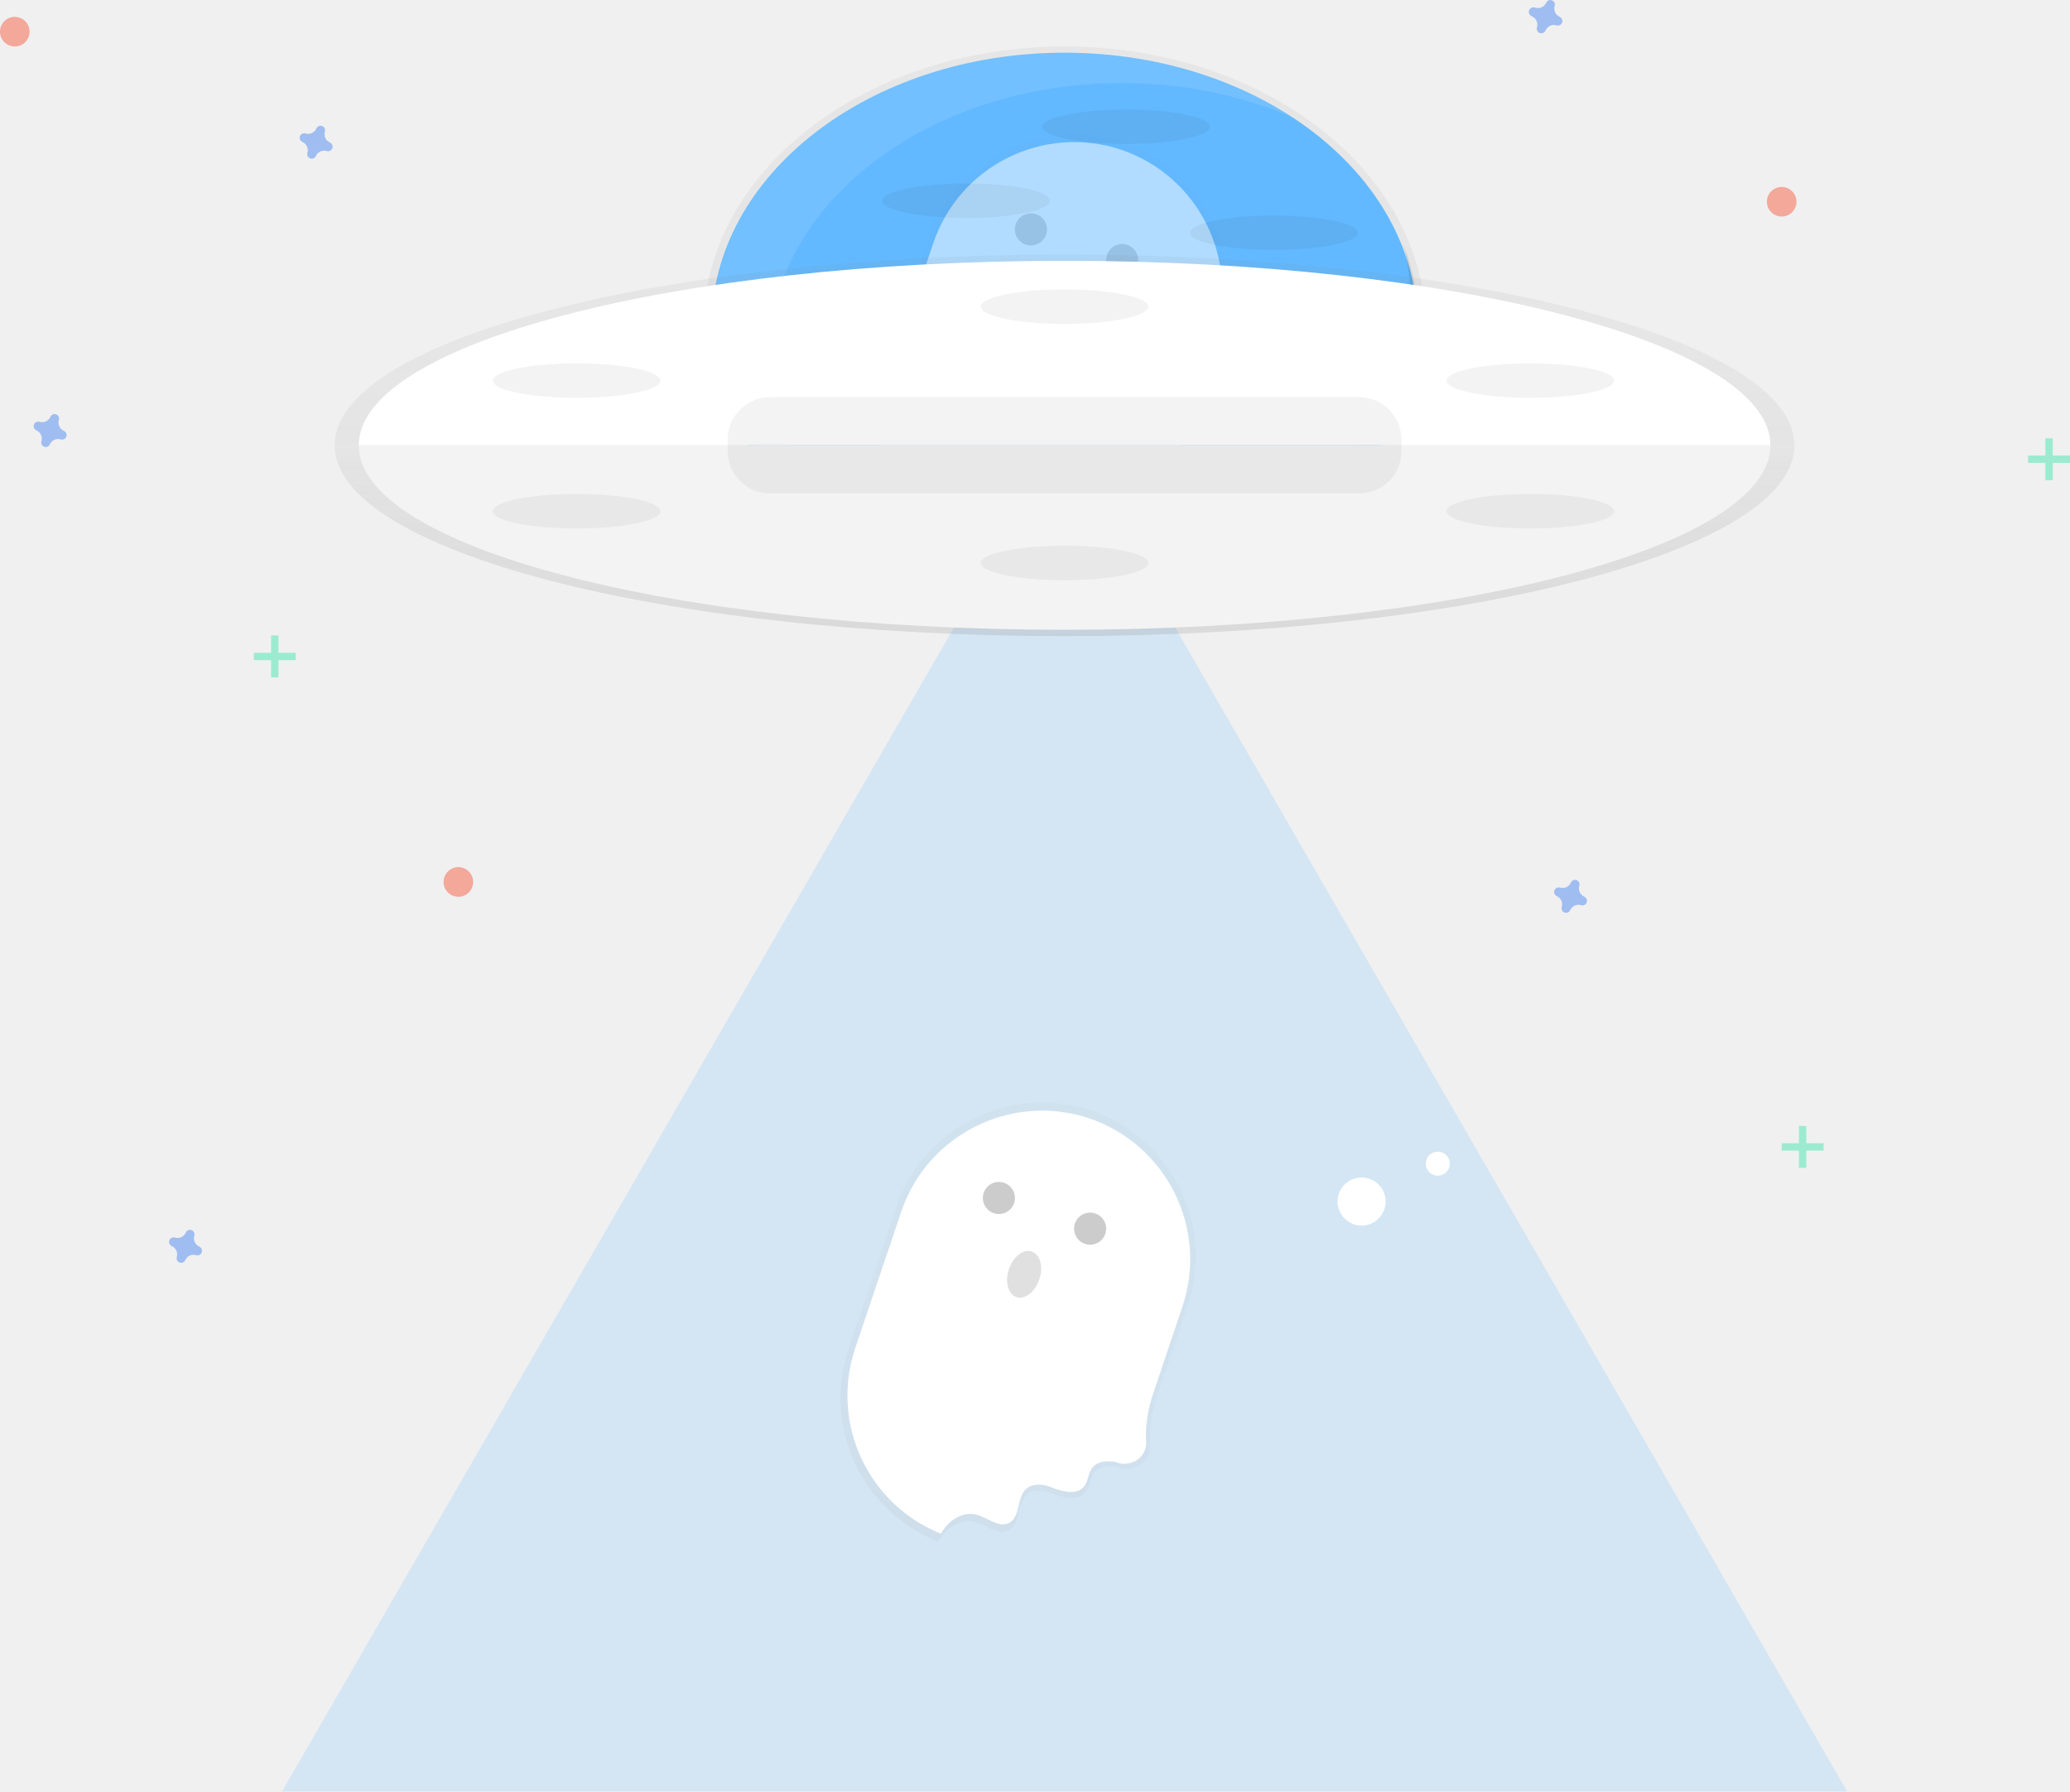
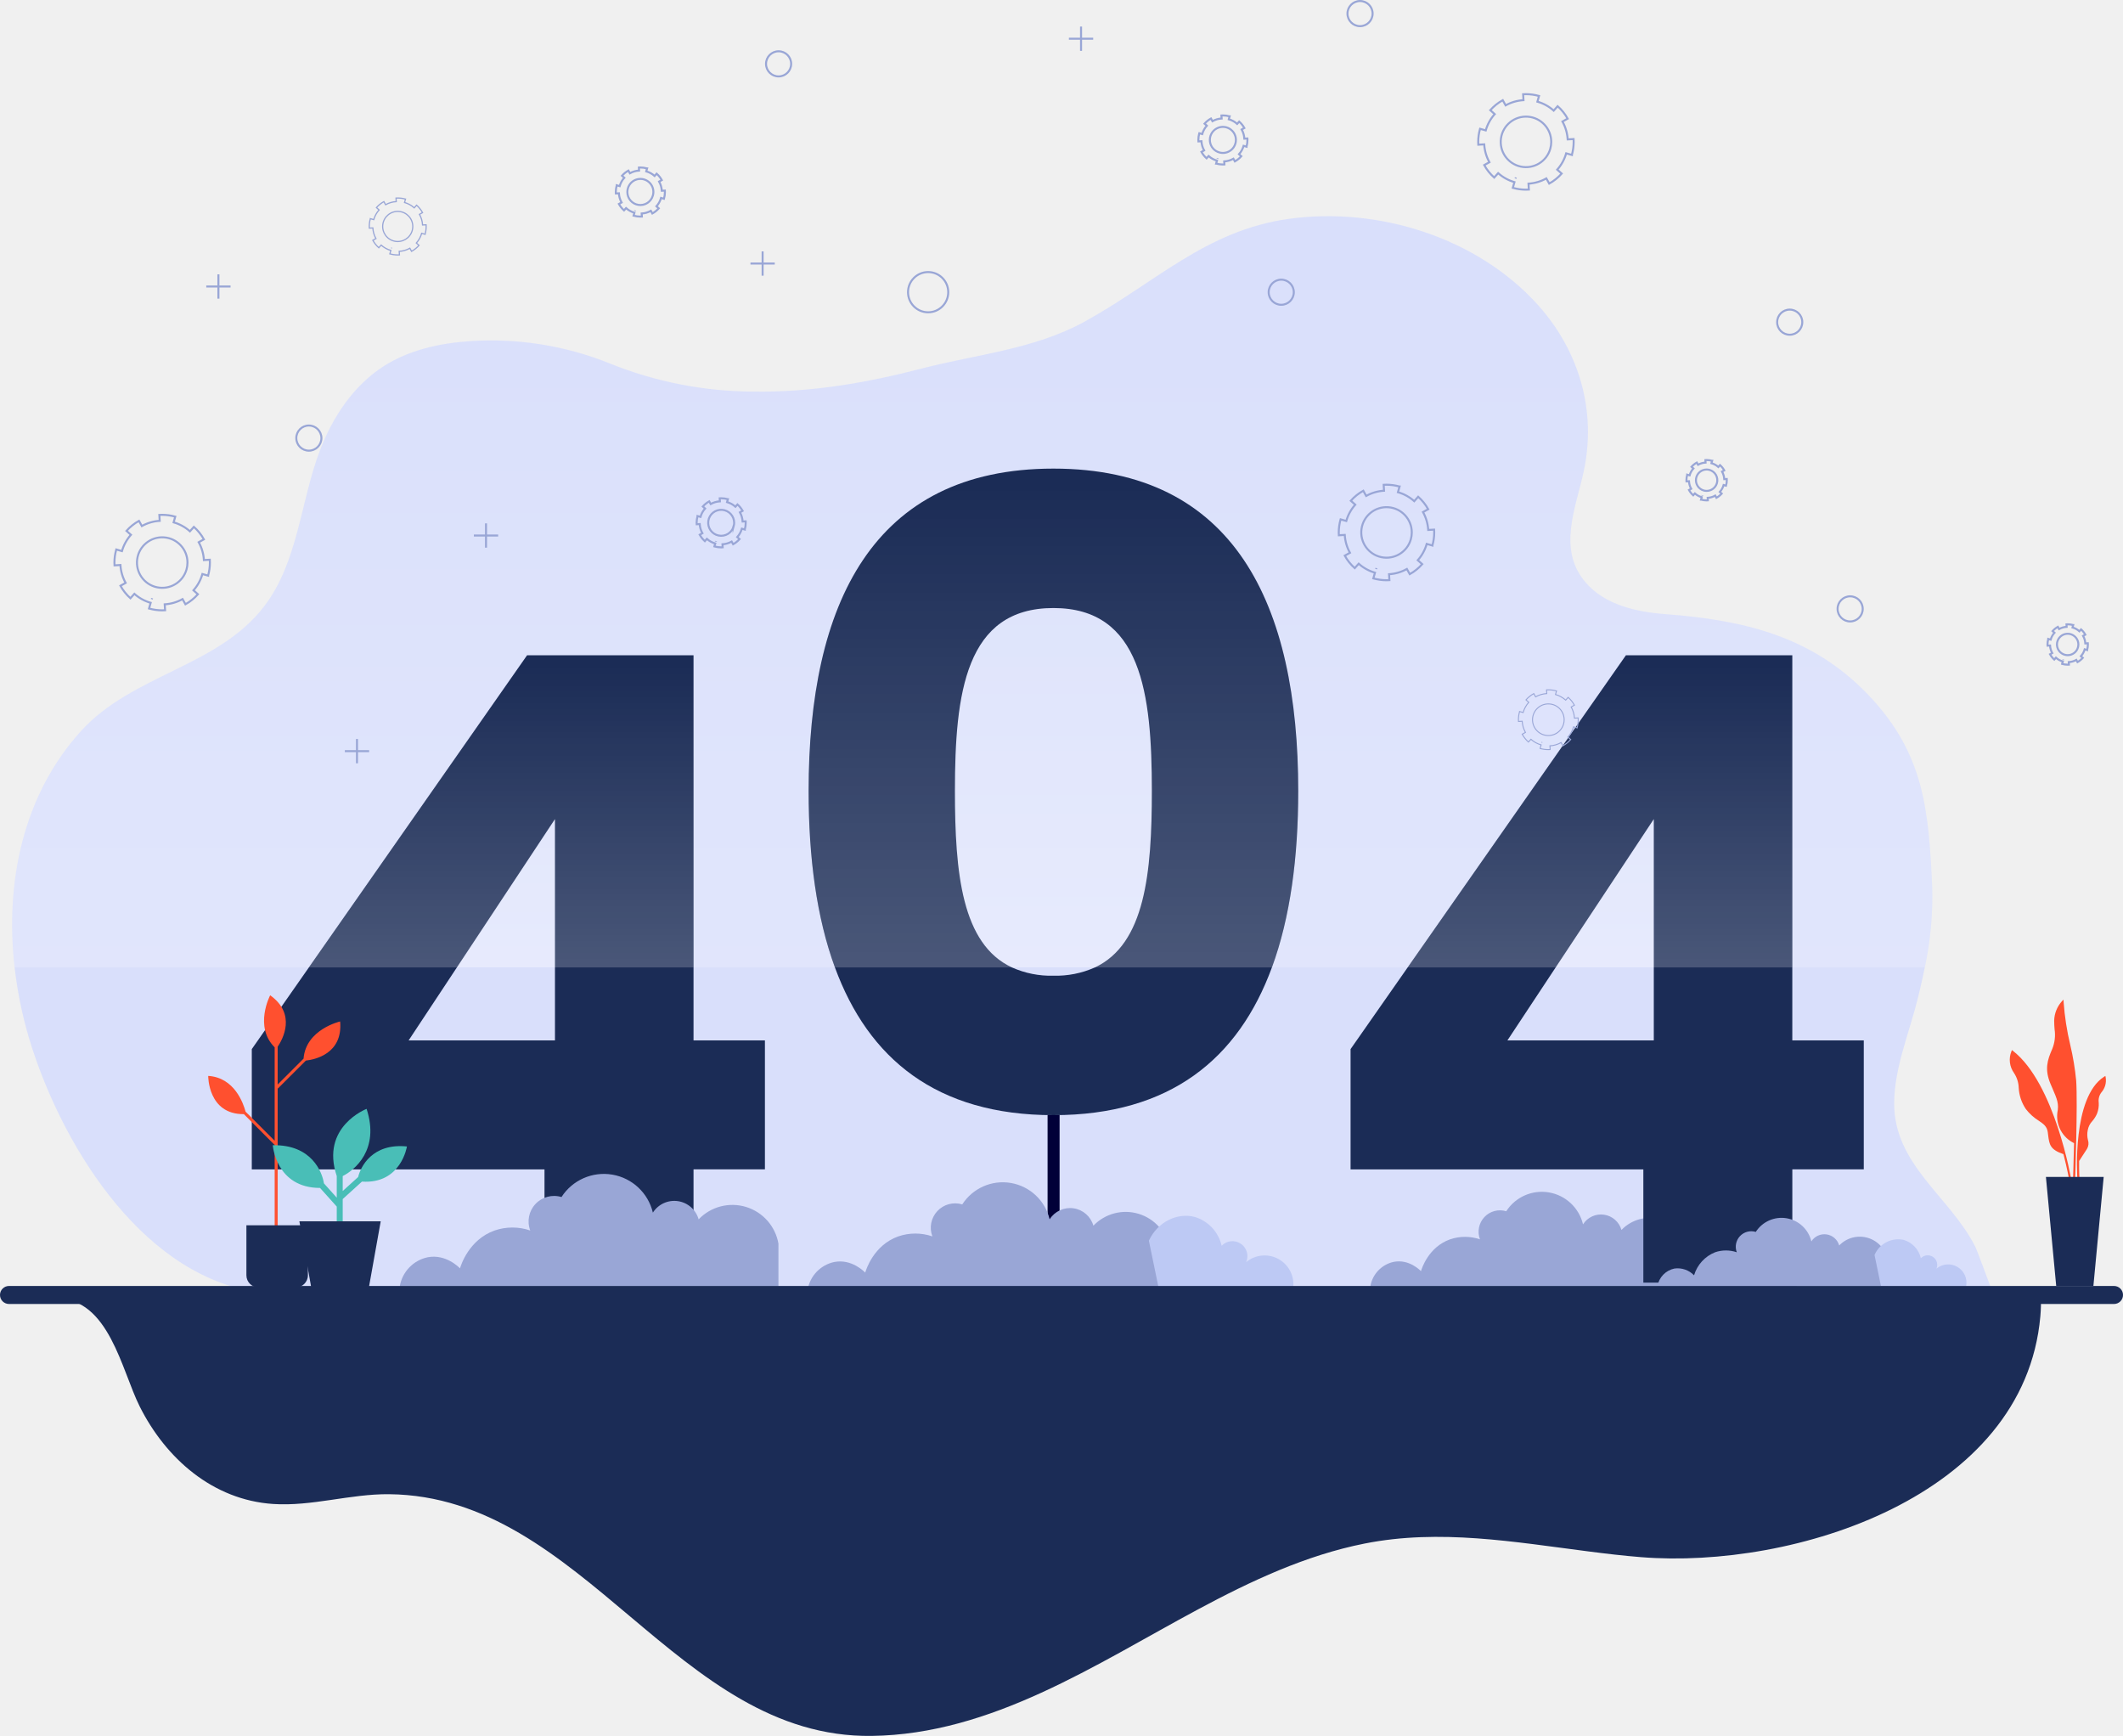
- <svg xmlns="http://www.w3.org/2000/svg" xmlns:xlink="http://www.w3.org/1999/xlink" id="f698cf57-4f6b-4529-a39c-70592e247574" data-name="Layer 1" width="840" height="726.85" viewBox="0 0 840 726.85">
+ <svg xmlns="http://www.w3.org/2000/svg" width="570" height="466.011" viewBox="0 0 570 466.011">
  <defs>
-     <linearGradient id="aba94383-0ea8-4a3d-bf3d-6bf7d0bb624b" x1="432" y1="245.78" x2="432" y2="18.85" gradientUnits="userSpaceOnUse">
-       <stop offset="0" stop-color="gray" stop-opacity="0.25" />
-       <stop offset="0.54" stop-color="gray" stop-opacity="0.12" />
-       <stop offset="1" stop-color="gray" stop-opacity="0.1" />
+     <linearGradient id="linear-gradient" x1="0.5" y1="0.98" x2="0.5" y2="0.034" gradientUnits="objectBoundingBox">
+       <stop offset="0" stop-color="#fff" />
+       <stop offset="1" />
    </linearGradient>
-     <linearGradient id="e6500262-d2e6-47ad-ace4-95109017cb85" x1="447.27" y1="1916.01" x2="447.27" y2="1730.58" gradientTransform="matrix(0.95, 0.32, -0.32, 0.95, 752.71, -1245.02)" xlink:href="#aba94383-0ea8-4a3d-bf3d-6bf7d0bb624b" />
-     <linearGradient id="ba3c64e7-a915-4515-a2e7-88140805555d" x1="334.27" y1="1539.38" x2="334.27" y2="1353.95" gradientTransform="matrix(0.95, 0.32, -0.32, 0.95, 752.71, -1245.02)" xlink:href="#aba94383-0ea8-4a3d-bf3d-6bf7d0bb624b" />
-     <linearGradient id="fa3dfd3f-e414-4f67-9974-b38d7e79cebc" x1="432" y1="258.09" x2="432" y2="103.27" xlink:href="#aba94383-0ea8-4a3d-bf3d-6bf7d0bb624b" />
  </defs>
-   <g opacity="0.8">
-     <ellipse cx="432" cy="132.31" rx="146.46" ry="113.46" fill="url(#aba94383-0ea8-4a3d-bf3d-6bf7d0bb624b)" />
+   <g id="Group_146" data-name="Group 146" transform="translate(-26.516 -57.452)">
+     <g id="Group_76" data-name="Group 76" transform="translate(29.78 115.484)">
+       <g id="Group_75" data-name="Group 75">
+         <path id="Path_12" data-name="Path 12" d="M560.936,393.058H110.3c-4.468,0-9.244.5-13.7,0-31.542-3.5-53.1-38.093-62.052-65.553a110.4,110.4,0,0,1-4.759-21.83C27.225,283.024,31.936,259.5,47.634,242.2,61.4,227.039,84.355,224.99,96.778,208.759c9.164-11.924,9.762-28.218,14.989-41.884,3.42-8.938,8.97-17.344,17.021-22.539,6.809-4.388,15-6.212,23.1-6.776a85.133,85.133,0,0,1,37.722,5.986,104.025,104.025,0,0,0,38.609,7.55c15.537.21,30.235-2.339,45.175-6.212,14.617-3.774,30.105-5.146,43.545-12.5,18.989-10.375,32.623-24.588,55.017-27.67,23.943-3.308,50.612,5,66.923,23.233,11,12.311,15.667,28.3,12.2,44.545-2.147,9.988-7.181,21.039.6,29.946,5.13,5.9,13.471,7.808,21.248,8.389,20.99,1.6,39.367,5.825,54.533,21.669,14.973,15.666,16.231,30.832,17.167,51.386a89.989,89.989,0,0,1-1.984,21.8c-.356,1.807-.759,3.615-1.178,5.422-.258,1.1-.517,2.178-.79,3.275-2.243,8.954-6.18,18.312-6.245,27.622-.112,16.681,14.973,25.169,21.781,38.656C556.79,381.8,560.872,393.058,560.936,393.058Z" transform="translate(-29.131 -104)" fill="#d9dffb" />
+       </g>
+     </g>
+     <path id="Path_13" data-name="Path 13" d="M542.641,305.676H29.79C27.225,283.024,31.936,259.5,47.634,242.2,61.4,227.039,84.355,224.99,96.778,208.759c9.164-11.924,9.762-28.218,14.989-41.884,3.42-8.938,8.97-17.344,17.021-22.539,6.809-4.388,15-6.212,23.1-6.776a85.133,85.133,0,0,1,37.722,5.986,104.025,104.025,0,0,0,38.609,7.55c15.537.21,30.235-2.339,45.175-6.212,14.617-3.774,30.105-5.146,43.545-12.5,18.989-10.375,32.623-24.588,55.017-27.67,23.943-3.308,50.612,5,66.923,23.233,11,12.311,15.667,28.3,12.2,44.545-2.147,9.988-7.181,21.039.6,29.946,5.13,5.9,13.471,7.808,21.248,8.389,20.99,1.6,39.367,5.825,54.533,21.669,14.973,15.666,16.231,30.832,17.167,51.386A89.989,89.989,0,0,1,542.641,305.676Z" transform="translate(0.649 11.484)" opacity="0.2" fill="url(#linear-gradient)" style="mix-blend-mode: screen;isolation: isolate" />
+     <path id="Path_14" data-name="Path 14" d="M199.28,301.828V198.441H154.589l-58.583,83.8L80.679,304.167v32.285h78.588v30.412H199.28V336.451h19.167V301.828Zm-37.2,0H122.789l12.956-19.587,26.331-39.818Z" transform="translate(13.44 34.919)" fill="#1b2c56" />
+     <path id="Path_15" data-name="Path 15" d="M214.178,328.719v11.424H112.516a9.6,9.6,0,0,1,7.49-7.777c4.9-.935,8.441,2.747,8.675,2.981.216-.754,2.354-7.7,9.286-10.165a14.728,14.728,0,0,1,9.573,0,6.841,6.841,0,0,1,8.389-8.982,13.526,13.526,0,0,1,24.535,4.185,6.8,6.8,0,0,1,12.286,1.8,12.545,12.545,0,0,1,21.428,6.538Z" transform="translate(21.341 62.6)" fill="#99a6d6" />
+     <path id="Path_16" data-name="Path 16" d="M266.185,158.292c-48.66,0-65.73,36.495-65.73,86.543,0,17.876,2.146,33.993,7.066,47.368,8.97,24.428,27.218,39.657,58.664,39.657,31.428,0,49.692-15.23,58.663-39.657,4.92-13.375,7.067-29.492,7.067-47.368C331.915,194.787,314.829,158.292,266.185,158.292Zm0,136.138a25.748,25.748,0,0,1-11.15-2.227c-13.439-6.292-15.295-25.281-15.295-47.368,0-26.186,2.807-49.112,26.445-49.112,23.62,0,26.427,22.926,26.427,49.112,0,22.087-1.856,41.06-15.279,47.368A25.793,25.793,0,0,1,266.185,294.43Z" transform="translate(43.162 24.956)" fill="#1b2c56" />
+     <g id="Group_78" data-name="Group 78" transform="translate(394.449 377.394)">
+       <g id="Group_77" data-name="Group 77">
+         <path id="Path_17" data-name="Path 17" d="M406.716,329.573v9.6H321.3a8.07,8.07,0,0,1,6.293-6.534c4.12-.785,7.093,2.309,7.289,2.505.181-.634,1.977-6.474,7.8-8.541a12.375,12.375,0,0,1,8.043,0,5.748,5.748,0,0,1,7.048-7.546,11.364,11.364,0,0,1,20.614,3.516,5.714,5.714,0,0,1,10.322,1.509,10.541,10.541,0,0,1,18,5.494Z" transform="translate(-321.299 -313.839)" fill="#99a6d6" />
+         <path id="Path_18" data-name="Path 18" d="M388.19,337.6h31.591a6.8,6.8,0,0,0-11.021-6.5,3.531,3.531,0,0,0-5.785-3.856,9.227,9.227,0,0,0-6.336-6.795c-4.1-1.1-8.806,1.165-10.835,5.6Q387,331.824,388.19,337.6Z" transform="translate(-305.292 -312.268)" fill="#537ec5" />
+       </g>
+     </g>
+     <path id="Path_19" data-name="Path 19" d="M435.638,301.828V198.441H390.964l-58.6,83.8-15.327,21.926v32.285h78.606v30.412h40V336.451h19.183V301.828Zm-37.189,0h-39.3L372.1,282.24l26.347-39.818Z" transform="translate(72.092 34.919)" fill="#1b2c56" />
+     <path id="Path_20" data-name="Path 20" d="M151.542,198.441h44.691v83.8H92.959Z" transform="translate(16.488 34.919)" opacity="0.2" fill="url(#linear-gradient)" style="mix-blend-mode: screen;isolation: isolate" />
+     <path id="Path_21" data-name="Path 21" d="M331.915,244.835c0,17.876-2.147,33.993-7.067,47.368H207.521c-4.92-13.375-7.066-29.492-7.066-47.368,0-50.048,17.07-86.543,65.73-86.543C314.829,158.292,331.915,194.787,331.915,244.835Z" transform="translate(43.162 24.956)" opacity="0.2" fill="url(#linear-gradient)" style="mix-blend-mode: screen;isolation: isolate" />
+     <path id="Path_22" data-name="Path 22" d="M432.591,198.441v83.8H329.318l58.6-83.8Z" transform="translate(75.139 34.919)" opacity="0.2" fill="url(#linear-gradient)" style="mix-blend-mode: screen;isolation: isolate" />
+     <g id="Group_81" data-name="Group 81" transform="translate(471.515 384.385)">
+       <g id="Group_80" data-name="Group 80">
+         <path id="Path_23" data-name="Path 23" d="M444.886,330.832v6.948H383.044a5.843,5.843,0,0,1,4.556-4.73,6.165,6.165,0,0,1,5.277,1.814,9.616,9.616,0,0,1,5.649-6.185,8.97,8.97,0,0,1,5.824,0,4.162,4.162,0,0,1,5.1-5.463,8.228,8.228,0,0,1,14.925,2.546,4.138,4.138,0,0,1,7.474,1.092,7.631,7.631,0,0,1,13.034,3.978Z" transform="translate(-383.044 -319.441)" fill="#99a6d6" />
+         <g id="Group_79" data-name="Group 79" transform="translate(58.291 5.721)">
+           <path id="Path_24" data-name="Path 24" d="M431.475,336.643h22.871a4.921,4.921,0,0,0-7.979-4.708,2.557,2.557,0,0,0-4.189-2.792,6.681,6.681,0,0,0-4.587-4.919,6.9,6.9,0,0,0-7.845,4.055Q430.609,332.461,431.475,336.643Z" transform="translate(-429.746 -324.024)" fill="#bdc9f4" />
+         </g>
+       </g>
+     </g>
+     <g id="Group_82" data-name="Group 82" transform="translate(307.779 356.78)">
+       <rect id="Rectangle_15" data-name="Rectangle 15" width="3.226" height="44.815" fill="#010038" />
+     </g>
+     <g id="Group_83" data-name="Group 83" transform="translate(243.354 374.838)">
+       <path id="Path_25" data-name="Path 25" d="M297.447,329.7v10.924h-97.2a9.182,9.182,0,0,1,7.161-7.437c4.689-.894,8.072,2.627,8.3,2.851.206-.721,2.25-7.368,8.879-9.721a14.094,14.094,0,0,1,9.154,0,6.54,6.54,0,0,1,8.019-8.587,12.933,12.933,0,0,1,23.46,4,6.5,6.5,0,0,1,11.746,1.717,11.994,11.994,0,0,1,20.488,6.251Z" transform="translate(-200.244 -311.792)" fill="#99a6d6" />
+       <path id="Path_26" data-name="Path 26" d="M276.366,338.833h35.949a7.733,7.733,0,0,0-12.541-7.4,4.02,4.02,0,0,0-6.584-4.39,10.5,10.5,0,0,0-7.209-7.732c-4.668-1.253-10.021,1.327-12.33,6.374Q275.007,332.258,276.366,338.833Z" transform="translate(-182.029 -310.004)" fill="#bdc9f4" />
+     </g>
+     <path id="Path_64" data-name="Path 64" d="M38.669,336.9c14.084,0,17.45,19.241,22.333,28.983,7.016,14,19.65,25.108,35.8,26.187,10.422.7,20.73-2.727,31.176-2.62,52.431.538,77.184,65.574,129.566,64.885,32.211-.423,60.007-19.16,87.59-33.958,14.17-7.6,28.935-14.552,44.807-17.691,20.091-3.974,40.1-.426,60.133,2.136,4.662.6,9.331,1.15,14.017,1.526,40.915,3.288,102.9-16.166,107.215-64.627q.124-1.386.157-2.777.034-1.329-.025-2.66Z" transform="translate(3.016 69.124)" fill="#1b2c56" />
+     <path id="Path_65" data-name="Path 65" d="M594.1,334.09H28.935a2.42,2.42,0,0,0,0,4.84H594.1a2.42,2.42,0,1,0,0-4.84Z" transform="translate(0 68.58)" fill="#1b2c56" />
+     <g id="Group_115" data-name="Group 115" transform="translate(82.42 324.638)">
+       <g id="Group_110" data-name="Group 110">
+         <path id="Path_93" data-name="Path 93" d="M71.306,293.216c7.056.422,9.451,7.42,10.029,9.6l7.813,7.815V285.547c-5.622-5.59-1.212-13.976-1.212-13.976,7.134,5.079,3.335,11.864,2.012,13.815v10.149l6.955-6.956c.62-7.886,9.824-9.981,9.824-9.981.768,8.728-6.867,10.239-9.206,10.5L90.009,296.6l-.061-.061V335.51h-.8V311.635l-.061.061-8.215-8.217C71.186,303.552,71.306,293.216,71.306,293.216Z" transform="translate(-71.306 -271.572)" fill="#ff502f" />
+         <path id="Rectangle_17" data-name="Rectangle 17" d="M3.272,0h9.968a3.272,3.272,0,0,1,3.272,3.272V16.688a0,0,0,0,1,0,0H0a0,0,0,0,1,0,0V3.272A3.272,3.272,0,0,1,3.272,0Z" transform="translate(26.764 78.431) rotate(180)" fill="#1b2c56" />
+       </g>
+       <g id="Group_114" data-name="Group 114" transform="translate(17.333 30.492)">
+         <g id="Group_113" data-name="Group 113">
+           <g id="Group_112" data-name="Group 112">
+             <g id="Group_111" data-name="Group 111">
+               <path id="Path_94" data-name="Path 94" d="M108.11,314.3l-4.141,3.757V314.04c3.14-1.561,10-7.036,6.415-18.038,0,0-12.47,4.777-8.013,18.044v5.8L98.929,316c-.454-2.982-3.281-10.468-13.736-10.234,0,0,.838,11.454,12.69,11.462l4.488,5.006v7.677h1.6v-9.7l5.165-4.686c10.519.716,12.077-9.431,12.077-9.431C111.847,305.146,108.751,311.63,108.11,314.3Z" transform="translate(-85.193 -296.002)" fill="#49beb7" />
+             </g>
+           </g>
+         </g>
+         <path id="Path_95" data-name="Path 95" d="M109.56,338.028H94.115l-3.2-17.842h21.837Z" transform="translate(-83.772 -290.001)" fill="#1b2c56" />
+       </g>
+     </g>
+     <g id="Group_121" data-name="Group 121" transform="translate(566.104 325.797)">
+       <g id="Group_120" data-name="Group 120">
+         <g id="Group_119" data-name="Group 119">
+           <g id="Group_116" data-name="Group 116" transform="translate(10.027)">
+             <path id="Path_96" data-name="Path 96" d="M473.088,284.676a71.491,71.491,0,0,1-1.787-11.518l-.026-.658-.457.473a8.051,8.051,0,0,0-2.051,5.195c0,.829.054,1.563.106,2.274a10.016,10.016,0,0,1-.645,5.356c-1.269,2.894-2.107,5.421-.423,9.375l.493,1.146c1.277,2.952,1.8,4.173,1.321,6.538a8.035,8.035,0,0,0,4.487,8.177c-.122,5.367-.277,9.833-.281,9.927l.563.021c.008-.2.711-20.433.292-26.71A71.278,71.278,0,0,0,473.088,284.676Z" transform="translate(-466.861 -272.5)" fill="#ff502f" />
+           </g>
+           <g id="Group_117" data-name="Group 117" transform="translate(0 13.549)">
+             <path id="Path_97" data-name="Path 97" d="M459.718,283.582l-.29-.227-.143.339a6.04,6.04,0,0,0,.7,5.825,7.642,7.642,0,0,1,1.258,4,11.2,11.2,0,0,0,1.94,5.707,13.249,13.249,0,0,0,3.425,3.088c1.286.875,2.214,1.508,2.434,3.082.04.282.072.548.1.8.315,2.49.489,3.872,4.115,5.1,1.051,4.089,1.539,6.94,1.553,7.026l.555-.094C475.325,317.974,470.938,292.372,459.718,283.582Z" transform="translate(-458.828 -283.355)" fill="#ff502f" />
+           </g>
+           <g id="Group_118" data-name="Group 118" transform="translate(18.052 20.487)">
+             <path id="Path_98" data-name="Path 98" d="M481,289.312l-.085-.4-.342.22c-8.631,5.549-7.229,26.607-7.166,27.5l.281-.021h0l.281-.02c0-.064-.134-2.007-.094-4.844.273-.417,1.326-2.023,2.121-3.266a2.889,2.889,0,0,0,.242-2.376,5.912,5.912,0,0,1-.06-2.6,4.742,4.742,0,0,1,1.2-2.423,7.614,7.614,0,0,0,1.309-2.069,6.792,6.792,0,0,0,.448-2.921,3.687,3.687,0,0,1,.741-2.785A4.857,4.857,0,0,0,481,289.312Z" transform="translate(-473.291 -288.914)" fill="#ff502f" />
+           </g>
+         </g>
+       </g>
+       <path id="Path_99" data-name="Path 99" d="M479.358,339.923h-9.982l-2.764-29.285h15.511Z" transform="translate(-456.896 -263.036)" fill="#1b2c56" />
+     </g>
+     <g id="Group_127" data-name="Group 127" transform="translate(57.242 57.722)">
+       <path id="Path_100" data-name="Path 100" d="M368.515,89.9a11.2,11.2,0,0,0-1.4-4.792l1.39-.775a12.886,12.886,0,0,0-2.685-3.346l-1.058,1.191a11.2,11.2,0,0,0-4.375-2.406l.433-1.524-.02-.005a12.769,12.769,0,0,0-3.495-.487c-.252,0-.5.006-.751.021l.094,1.589a11.22,11.22,0,0,0-4.793,1.4l-.774-1.39a12.835,12.835,0,0,0-3.349,2.682l1.191,1.058a11.187,11.187,0,0,0-2.41,4.374l-1.523-.434-.009.029a12.784,12.784,0,0,0-.487,3.5q0,.371.021.741l1.589-.094a11.221,11.221,0,0,0,1.394,4.794l-1.39.773a12.857,12.857,0,0,0,2.679,3.351l1.061-1.189a11.19,11.19,0,0,0,4.371,2.413l-.437,1.524.04.011a12.825,12.825,0,0,0,3.5.487q.388,0,.771-.024l-.1-1.588a11.225,11.225,0,0,0,4.79-1.407l.776,1.389a12.837,12.837,0,0,0,3.344-2.687l-1.191-1.057a11.2,11.2,0,0,0,2.4-4.377l1.524.432,0-.01a12.819,12.819,0,0,0,.487-3.495c0-.255-.008-.509-.022-.761Zm-13.989,10.509h0l.079-.277Zm9.317-7.988a6.782,6.782,0,1,1,.258-1.852A6.793,6.793,0,0,1,363.843,92.419Z" transform="translate(21.663 -52.751)" fill="none" stroke="#99a6d6" stroke-miterlimit="10" stroke-width="0.541" />
+       <path id="Path_101" data-name="Path 101" d="M338.515,173.9a11.2,11.2,0,0,0-1.4-4.792l1.39-.775a12.884,12.884,0,0,0-2.685-3.346l-1.058,1.191a11.2,11.2,0,0,0-4.375-2.406l.433-1.524-.02,0a12.767,12.767,0,0,0-3.495-.487c-.252,0-.5.006-.751.021l.094,1.589a11.22,11.22,0,0,0-4.793,1.4l-.774-1.39a12.834,12.834,0,0,0-3.349,2.682l1.191,1.058a11.187,11.187,0,0,0-2.41,4.374l-1.523-.434-.009.029a12.785,12.785,0,0,0-.487,3.5q0,.371.021.741l1.589-.094a11.22,11.22,0,0,0,1.394,4.794l-1.39.773a12.859,12.859,0,0,0,2.679,3.351l1.061-1.189a11.19,11.19,0,0,0,4.371,2.413l-.437,1.524.04.011a12.826,12.826,0,0,0,3.5.487q.388,0,.771-.024l-.1-1.588a11.226,11.226,0,0,0,4.79-1.407l.776,1.389a12.837,12.837,0,0,0,3.344-2.687l-1.191-1.057a11.2,11.2,0,0,0,2.4-4.377l1.524.432,0-.01a12.819,12.819,0,0,0,.487-3.495c0-.255-.007-.509-.022-.761Zm-13.989,10.509h0l.079-.277Zm9.317-7.988a6.782,6.782,0,1,1,.258-1.852A6.793,6.793,0,0,1,333.843,176.419Z" transform="translate(14.219 -31.907)" fill="none" stroke="#99a6d6" stroke-miterlimit="10" stroke-width="0.541" />
+       <path id="Path_102" data-name="Path 102" d="M120.262,107.332a6.662,6.662,0,0,0-.836-2.855l.829-.462a7.65,7.65,0,0,0-1.6-1.995l-.63.71a6.66,6.66,0,0,0-2.607-1.434l.258-.909-.011,0a7.612,7.612,0,0,0-2.083-.291c-.15,0-.3,0-.448.014l.056.946a6.687,6.687,0,0,0-2.856.834l-.461-.829a7.646,7.646,0,0,0-2,1.6l.709.63a6.673,6.673,0,0,0-1.435,2.606l-.909-.26,0,.019a7.643,7.643,0,0,0-.29,2.082c0,.149,0,.3.012.442l.947-.055a6.672,6.672,0,0,0,.831,2.857l-.83.461a7.662,7.662,0,0,0,1.6,2l.633-.708a6.662,6.662,0,0,0,2.6,1.437l-.261.909.024.006a7.661,7.661,0,0,0,2.083.291c.154,0,.307,0,.461-.014l-.057-.947a6.665,6.665,0,0,0,2.855-.839l.462.829a7.649,7.649,0,0,0,1.993-1.6l-.71-.63a6.667,6.667,0,0,0,1.432-2.609l.909.258v-.006a7.609,7.609,0,0,0,.29-2.082c0-.152,0-.3-.012-.454Zm-8.336,6.262h0l.047-.165Zm5.553-4.759a4.043,4.043,0,1,1,.154-1.1A4.049,4.049,0,0,1,117.479,108.835Z" transform="translate(-37.531 -47.207)" fill="none" stroke="#99a6d6" stroke-miterlimit="10" stroke-width="0.322" />
+       <path id="Path_103" data-name="Path 103" d="M75.157,180.381a11.214,11.214,0,0,0-1.4-4.792l1.39-.775a12.885,12.885,0,0,0-2.685-3.346L71.4,172.659a11.2,11.2,0,0,0-4.375-2.406l.433-1.524-.02-.005a12.817,12.817,0,0,0-3.495-.487q-.378,0-.751.021l.094,1.589a11.216,11.216,0,0,0-4.793,1.4l-.774-1.39a12.86,12.86,0,0,0-3.349,2.682l1.189,1.058a11.2,11.2,0,0,0-2.409,4.373l-1.524-.434-.007.03a12.818,12.818,0,0,0-.488,3.495c0,.247.007.5.022.741l1.589-.094a11.208,11.208,0,0,0,1.394,4.8l-1.39.771a12.812,12.812,0,0,0,2.679,3.351l1.061-1.189a11.175,11.175,0,0,0,4.371,2.413l-.437,1.524.04.011a12.826,12.826,0,0,0,3.5.487c.257,0,.515-.008.771-.024l-.1-1.588a11.231,11.231,0,0,0,4.79-1.407l.776,1.389a12.836,12.836,0,0,0,3.344-2.687L72.352,188.5a11.2,11.2,0,0,0,2.4-4.377l1.523.432,0-.01a12.816,12.816,0,0,0,.487-3.495c0-.255-.007-.509-.022-.761ZM61.168,190.891h0l.077-.277Zm9.317-7.988a6.782,6.782,0,1,1,.258-1.852A6.793,6.793,0,0,1,70.486,182.9Z" transform="translate(-51.133 -30.298)" fill="none" stroke="#99a6d6" stroke-miterlimit="10" stroke-width="0.541" />
+       <path id="Path_104" data-name="Path 104" d="M296.644,88.572a5.747,5.747,0,0,0-.721-2.463l.715-.4a6.606,6.606,0,0,0-1.38-1.719l-.544.612a5.732,5.732,0,0,0-2.248-1.237l.222-.783-.01,0a6.618,6.618,0,0,0-1.8-.25c-.13,0-.258,0-.387.011l.049.816a5.755,5.755,0,0,0-2.463.719l-.4-.714a6.582,6.582,0,0,0-1.721,1.378l.612.544a5.75,5.75,0,0,0-1.238,2.248l-.783-.223-.005.015a6.572,6.572,0,0,0-.251,1.8c0,.127,0,.255.011.381l.818-.047a5.752,5.752,0,0,0,.716,2.464l-.715.4a6.59,6.59,0,0,0,1.377,1.722l.545-.61a5.748,5.748,0,0,0,2.247,1.239l-.225.784.021,0a6.571,6.571,0,0,0,1.8.251c.132,0,.265,0,.4-.012l-.05-.816a5.755,5.755,0,0,0,2.463-.723l.4.714a6.6,6.6,0,0,0,1.72-1.382l-.613-.543a5.738,5.738,0,0,0,1.234-2.25l.784.223V90.71a6.52,6.52,0,0,0,.25-1.8c0-.131,0-.261-.011-.391Zm-7.191,5.4h0l.041-.142Zm4.789-4.105a3.491,3.491,0,0,1-3.356,2.541,3.452,3.452,0,0,1-.952-.134,3.5,3.5,0,1,1,4.309-2.408Z" transform="translate(6.726 -51.616)" fill="none" stroke="#99a6d6" stroke-miterlimit="10" stroke-width="0.541" />
+       <path id="Path_105" data-name="Path 105" d="M171.331,99.773a5.776,5.776,0,0,0-.721-2.463l.714-.4a6.586,6.586,0,0,0-1.379-1.72l-.544.612a5.746,5.746,0,0,0-2.248-1.236l.222-.784-.01,0a6.572,6.572,0,0,0-1.8-.251c-.13,0-.258,0-.387.012l.049.816a5.755,5.755,0,0,0-2.464.719l-.4-.715a6.633,6.633,0,0,0-1.721,1.378l.612.545a5.738,5.738,0,0,0-1.238,2.247l-.784-.223,0,.016a6.571,6.571,0,0,0-.251,1.8c0,.127,0,.255.011.381l.816-.047a5.759,5.759,0,0,0,.718,2.464l-.715.4a6.608,6.608,0,0,0,1.377,1.722l.545-.612a5.766,5.766,0,0,0,2.247,1.241l-.225.783.021.006a6.57,6.57,0,0,0,1.8.25q.2,0,.4-.011l-.05-.816a5.773,5.773,0,0,0,2.463-.724l.4.714a6.585,6.585,0,0,0,1.719-1.38l-.612-.544a5.733,5.733,0,0,0,1.234-2.249l.784.222v0a6.619,6.619,0,0,0,.25-1.8c0-.131,0-.262-.011-.392Zm-7.191,5.4h0l.04-.142Zm4.789-4.105a3.491,3.491,0,0,1-6.85-.949,3.453,3.453,0,0,1,.134-.952,3.49,3.49,0,1,1,6.716,1.9Z" transform="translate(-24.37 -48.836)" fill="none" stroke="#99a6d6" stroke-miterlimit="10" stroke-width="0.541" />
+       <path id="Path_106" data-name="Path 106" d="M188.716,170.914a5.775,5.775,0,0,0-.721-2.464l.714-.4a6.628,6.628,0,0,0-1.379-1.72l-.544.613a5.747,5.747,0,0,0-2.249-1.237l.223-.784-.01,0a6.618,6.618,0,0,0-1.8-.25c-.13,0-.258,0-.387.011l.049.816a5.756,5.756,0,0,0-2.464.719l-.4-.715a6.593,6.593,0,0,0-1.721,1.379l.612.544a5.735,5.735,0,0,0-1.238,2.248l-.784-.223,0,.015a6.571,6.571,0,0,0-.251,1.8c0,.127,0,.255.011.381l.816-.047a5.754,5.754,0,0,0,.718,2.464l-.715.4a6.589,6.589,0,0,0,1.377,1.722l.545-.612a5.726,5.726,0,0,0,2.247,1.241l-.225.783.02.006a6.588,6.588,0,0,0,1.8.251c.132,0,.265,0,.4-.012l-.05-.816a5.784,5.784,0,0,0,2.461-.723l.4.714a6.636,6.636,0,0,0,1.719-1.382l-.613-.543a5.756,5.756,0,0,0,1.236-2.25l.783.223v-.006a6.571,6.571,0,0,0,.251-1.8c0-.131,0-.261-.011-.392Zm-7.191,5.4h0l.04-.142Zm4.789-4.105a3.488,3.488,0,1,1,.132-.952A3.492,3.492,0,0,1,186.314,172.21Z" transform="translate(-20.056 -31.183)" fill="none" stroke="#99a6d6" stroke-miterlimit="10" stroke-width="0.541" />
+       <path id="Path_107" data-name="Path 107" d="M399.44,161.581a4.749,4.749,0,0,0-.593-2.026l.587-.327a5.386,5.386,0,0,0-1.135-1.414l-.447.5A4.723,4.723,0,0,0,396,157.3l.183-.644-.009,0a5.445,5.445,0,0,0-1.477-.206c-.106,0-.212,0-.318.01l.04.672a4.752,4.752,0,0,0-2.026.59l-.327-.587a5.424,5.424,0,0,0-1.415,1.133l.5.447a4.725,4.725,0,0,0-1.017,1.849l-.644-.183,0,.012a5.4,5.4,0,0,0-.206,1.477c0,.1,0,.21.009.313l.671-.039a4.745,4.745,0,0,0,.589,2.026l-.588.327a5.435,5.435,0,0,0,1.133,1.417l.448-.5a4.716,4.716,0,0,0,1.847,1.02l-.185.644.017,0a5.445,5.445,0,0,0,1.477.206c.11,0,.218,0,.327-.01l-.041-.671a4.731,4.731,0,0,0,2.025-.6l.328.588a5.405,5.405,0,0,0,1.413-1.136l-.5-.447a4.726,4.726,0,0,0,1.015-1.85l.644.182v0a5.4,5.4,0,0,0,.206-1.478c0-.107,0-.215-.009-.322Zm-5.912,4.441h0l.032-.117Zm3.938-3.376a2.875,2.875,0,0,1-2.761,2.091,2.938,2.938,0,0,1-.783-.11,2.871,2.871,0,0,1,.78-5.633,2.841,2.841,0,0,1,.783.11,2.868,2.868,0,0,1,1.981,3.542Z" transform="translate(32.779 -33.224)" fill="none" stroke="#99a6d6" stroke-miterlimit="10" stroke-width="0.541" />
+       <path id="Path_108" data-name="Path 108" d="M477.106,196.914a4.737,4.737,0,0,0-.593-2.026l.588-.327a5.429,5.429,0,0,0-1.135-1.414l-.448.5a4.727,4.727,0,0,0-1.848-1.017l.183-.644-.009,0a5.444,5.444,0,0,0-1.477-.206c-.107,0-.212,0-.318.01l.04.672a4.731,4.731,0,0,0-2.026.592l-.327-.588a5.427,5.427,0,0,0-1.415,1.133l.5.448a4.729,4.729,0,0,0-1.018,1.849l-.644-.185,0,.012a5.444,5.444,0,0,0-.206,1.478c0,.1,0,.21.01.313l.671-.04a4.739,4.739,0,0,0,.589,2.027l-.588.326a5.429,5.429,0,0,0,1.132,1.417l.448-.5a4.73,4.73,0,0,0,1.849,1.02l-.185.644.016.005a5.4,5.4,0,0,0,1.478.206c.109,0,.217,0,.326-.01l-.04-.672a4.745,4.745,0,0,0,2.025-.594l.327.587a5.411,5.411,0,0,0,1.414-1.136l-.5-.447a4.7,4.7,0,0,0,1.016-1.85l.644.184v-.005a5.4,5.4,0,0,0,.206-1.477c0-.109,0-.216-.01-.322Zm-5.912,4.442h0l.034-.117Zm3.938-3.376a2.871,2.871,0,0,1-2.76,2.089,2.841,2.841,0,0,1-.783-.11,2.874,2.874,0,1,1,3.542-1.98Z" transform="translate(52.051 -24.456)" fill="none" stroke="#99a6d6" stroke-miterlimit="10" stroke-width="0.541" />
+       <path id="Path_109" data-name="Path 109" d="M368.188,213.479a7.05,7.05,0,0,0-.879-3l.87-.486a8.068,8.068,0,0,0-1.681-2.1l-.663.745a7.014,7.014,0,0,0-2.741-1.507l.272-.955-.012,0a8,8,0,0,0-2.189-.306c-.157,0-.315.005-.471.014l.059.995a7.047,7.047,0,0,0-3,.876l-.484-.87a8.068,8.068,0,0,0-2.1,1.679l.745.664a7.02,7.02,0,0,0-1.509,2.74l-.954-.273,0,.019a8,8,0,0,0-.306,2.189c0,.156,0,.311.014.464l.995-.059a7.032,7.032,0,0,0,.874,3l-.871.484a8.022,8.022,0,0,0,1.679,2.1l.664-.744a7,7,0,0,0,2.737,1.51l-.273.955.025.008a8.048,8.048,0,0,0,2.189.3c.162,0,.323,0,.484-.015l-.061-.995a7.007,7.007,0,0,0,3-.881l.487.87a8.039,8.039,0,0,0,2.094-1.683l-.746-.663a7.012,7.012,0,0,0,1.505-2.741l.954.271,0-.006a8.048,8.048,0,0,0,.3-2.189c0-.16,0-.318-.014-.477Zm-8.763,6.581h0l.05-.174Zm5.836-5a4.247,4.247,0,1,1,.162-1.161A4.257,4.257,0,0,1,365.261,215.058Z" transform="translate(23.809 -20.959)" fill="none" stroke="#99a6d6" stroke-miterlimit="10" stroke-width="0.262" />
+       <path id="Path_110" data-name="Path 110" d="M232.641,121.423a5.4,5.4,0,1,1-5.4-5.4A5.4,5.4,0,0,1,232.641,121.423Z" transform="translate(-8.772 -43.255)" fill="none" stroke="#99a6d6" stroke-miterlimit="10" stroke-width="0.541" />
+       <path id="Path_111" data-name="Path 111" d="M323.119,61.1a3.374,3.374,0,1,1-3.375-3.375A3.375,3.375,0,0,1,323.119,61.1Z" transform="translate(14.685 -57.722)" fill="none" stroke="#99a6d6" stroke-miterlimit="10" stroke-width="0.541" />
+       <path id="Path_112" data-name="Path 112" d="M415.545,127.468a3.374,3.374,0,1,1-3.374-3.375A3.373,3.373,0,0,1,415.545,127.468Z" transform="translate(37.62 -41.252)" fill="none" stroke="#99a6d6" stroke-miterlimit="10" stroke-width="0.541" />
+       <path id="Path_113" data-name="Path 113" d="M428.545,189.134a3.374,3.374,0,1,1-3.374-3.374A3.375,3.375,0,0,1,428.545,189.134Z" transform="translate(40.846 -25.95)" fill="none" stroke="#99a6d6" stroke-miterlimit="10" stroke-width="0.541" />
+       <circle id="Ellipse_11" data-name="Ellipse 11" cx="3.374" cy="3.374" r="3.374" transform="translate(309.897 74.802)" fill="none" stroke="#99a6d6" stroke-miterlimit="10" stroke-width="0.541" />
+       <path id="Path_114" data-name="Path 114" d="M198.044,71.91a3.374,3.374,0,1,1-3.374-3.374A3.373,3.373,0,0,1,198.044,71.91Z" transform="translate(-16.352 -55.039)" fill="none" stroke="#99a6d6" stroke-miterlimit="10" stroke-width="0.541" />
+       <path id="Path_115" data-name="Path 115" d="M97,152.4a3.374,3.374,0,1,1-3.375-3.374A3.375,3.375,0,0,1,97,152.4Z" transform="translate(-41.426 -35.064)" fill="none" stroke="#99a6d6" stroke-miterlimit="10" stroke-width="0.541" />
+       <g id="Group_122" data-name="Group 122" transform="translate(256.261 6.861)">
+         <line id="Line_10" data-name="Line 10" y2="6.523" transform="translate(3.262)" fill="none" stroke="#99a6d6" stroke-miterlimit="10" stroke-width="0.541" />
+         <line id="Line_11" data-name="Line 11" x1="6.523" transform="translate(0 3.262)" fill="none" stroke="#99a6d6" stroke-miterlimit="10" stroke-width="0.541" />
+       </g>
+       <g id="Group_123" data-name="Group 123" transform="translate(61.859 198.114)">
+         <line id="Line_12" data-name="Line 12" y2="6.523" transform="translate(3.262)" fill="none" stroke="#99a6d6" stroke-miterlimit="10" stroke-width="0.541" />
+         <line id="Line_13" data-name="Line 13" x1="6.523" transform="translate(0 3.262)" fill="none" stroke="#99a6d6" stroke-miterlimit="10" stroke-width="0.541" />
+       </g>
+       <g id="Group_124" data-name="Group 124" transform="translate(170.765 67.213)">
+         <line id="Line_14" data-name="Line 14" y2="6.523" transform="translate(3.262)" fill="none" stroke="#99a6d6" stroke-miterlimit="10" stroke-width="0.541" />
+         <line id="Line_15" data-name="Line 15" x1="6.523" transform="translate(0 3.262)" fill="none" stroke="#99a6d6" stroke-miterlimit="10" stroke-width="0.541" />
+       </g>
+       <g id="Group_125" data-name="Group 125" transform="translate(96.5 140.229)">
+         <line id="Line_16" data-name="Line 16" y2="6.523" transform="translate(3.262 0)" fill="none" stroke="#99a6d6" stroke-miterlimit="10" stroke-width="0.541" />
+         <line id="Line_17" data-name="Line 17" x1="6.523" transform="translate(0 3.262)" fill="none" stroke="#99a6d6" stroke-miterlimit="10" stroke-width="0.541" />
+       </g>
+       <g id="Group_126" data-name="Group 126" transform="translate(24.654 73.378)">
+         <line id="Line_18" data-name="Line 18" y2="6.523" transform="translate(3.262)" fill="none" stroke="#99a6d6" stroke-miterlimit="10" stroke-width="0.541" />
+         <line id="Line_19" data-name="Line 19" x1="6.523" transform="translate(0 3.262)" fill="none" stroke="#99a6d6" stroke-miterlimit="10" stroke-width="0.541" />
+       </g>
+     </g>
  </g>
-   <ellipse cx="432" cy="132.31" rx="143.21" ry="110.94" fill="#63b9ff" />
-   <path d="M491.94,231.21c0-61.27,64.11-110.94,143.2-110.94A175.54,175.54,0,0,1,706.5,135c-25.17-17-58.1-27.33-94.14-27.33-79.09,0-143.21,49.67-143.21,110.94,0,41.14,28.91,77.05,71.86,96.21C510.94,294.48,491.94,264.57,491.94,231.21Z" transform="translate(-180 -86.57)" fill="#fff" opacity="0.1" />
-   <polygon points="432 176.9 590.76 451.88 749.52 726.85 432 726.85 114.48 726.85 273.24 451.88 432 176.9" fill="#63b9ff" opacity="0.2" />
-   <g opacity="0.3">
-     <path d="M649.67,652.79,662,616.2a62.66,62.66,0,0,0-23.2-70.89l.1-.06a61.48,61.48,0,0,0-15.79-8h0l-.17-.06-.19-.06h0a61.55,61.55,0,0,0-16.9-3.18,59.28,59.28,0,0,0-6.11,0,62.32,62.32,0,0,0-10.49,1.45c-1,.22-2,.47-2.91.74s-1.93.56-2.88.87c-1.9.63-3.77,1.34-5.6,2.15-.92.4-1.83.82-2.72,1.27a61.47,61.47,0,0,0-7.75,4.56c-.83.57-1.64,1.16-2.44,1.76a62,62,0,0,0-21.24,29.6L524.33,634a61.86,61.86,0,0,0-2.68,28.12c.2,1.45.45,2.89.74,4.32s.65,2.84,1,4.24c.27.93.55,1.86.86,2.78.46,1.37,1,2.74,1.51,4.08.37.89.76,1.78,1.17,2.66.81,1.75,1.71,3.46,2.68,5.13s2,3.3,3.16,4.88c.84,1.18,1.73,2.34,2.65,3.46,1.24,1.5,2.54,3,3.92,4.33a61.81,61.81,0,0,0,21,13.89h0l0,0,.34.14a21.66,21.66,0,0,1,1.4-2.17c3-4.11,8.22-7,13.19-5.92.36.08.72.19,1.08.3,2.52.89,5,2.48,7.43,3.26a6.66,6.66,0,0,0,5.61-.07c4.86-2.59,3.06-10.76,7.23-14.34a6.5,6.5,0,0,1,.61-.46,1.88,1.88,0,0,1-.16-.23c3.22-2,7.68-.67,11.39.62,4,1.41,9.22,2.36,12-.91,1.88-2.24,1.74-5.65,3.53-8,2.08-2.7,6-3,9.39-2.52l.17.05c6.5,2.68,13.6-1.77,13.1-8.78C646.06,663.51,649,654.7,649.67,652.79Z" transform="translate(-180 -86.57)" fill="url(#e6500262-d2e6-47ad-ace4-95109017cb85)" />
-   </g>
-   <path d="M563.21,706.78c2.92-4,7.93-6.8,12.73-5.71s9.35,5.66,13.62,3.37c5.84-3.12,1.7-14.59,11.18-15.44a12.44,12.44,0,0,1,5.77,1c4,1.63,10.26,3.47,13.34-.2,1.81-2.16,1.68-5.45,3.41-7.69,2-2.6,5.81-2.93,9.06-2.43l.16.05c6.27,2.59,13.13-1.71,12.64-8.47-.63-9,2.23-17.48,2.85-19.32l11.88-35.31A60.38,60.38,0,0,0,622,540.34h0a60.38,60.38,0,0,0-76.27,37.86L527,633.73a60.39,60.39,0,0,0,34.82,75.15A21.47,21.47,0,0,1,563.21,706.78Z" transform="translate(-180 -86.57)" fill="#fff" />
-   <circle cx="405.35" cy="486.08" r="6.51" opacity="0.2" />
-   <circle cx="442.37" cy="498.53" r="6.51" opacity="0.2" />
-   <ellipse cx="595.55" cy="603.56" rx="9.76" ry="6.51" transform="translate(-346.41 888.98) rotate(-71.4)" fill="#e0e0e0" />
-   <circle cx="552.53" cy="487.52" r="9.76" fill="#fff" />
-   <circle cx="583.45" cy="472.17" r="4.88" fill="#fff" />
-   <g opacity="0.5">
-     <g opacity="0.3">
-       <path d="M662.67,259.79,675,223.2a62.66,62.66,0,0,0-23.2-70.89l.1-.06a61.48,61.48,0,0,0-15.79-8h0l-.17-.06-.19-.06h0a61.55,61.55,0,0,0-16.9-3.18,59.28,59.28,0,0,0-6.11,0,62.32,62.32,0,0,0-10.49,1.45c-1,.22-2,.47-2.91.74s-1.93.56-2.88.87c-1.9.63-3.77,1.34-5.6,2.15-.92.4-1.83.82-2.72,1.27a61.47,61.47,0,0,0-7.75,4.56c-.83.57-1.64,1.16-2.44,1.76a62,62,0,0,0-21.24,29.6L537.33,241a61.86,61.86,0,0,0-2.68,28.12c.2,1.45.45,2.89.74,4.32s.65,2.84,1,4.24c.27.93.55,1.86.86,2.78.46,1.37,1,2.74,1.51,4.08.37.89.76,1.78,1.17,2.66.81,1.75,1.71,3.46,2.68,5.13s2,3.3,3.16,4.88c.84,1.18,1.73,2.34,2.65,3.46,1.24,1.5,2.54,2.95,3.92,4.33a61.81,61.81,0,0,0,21,13.89h0l0,0,.34.14a21.66,21.66,0,0,1,1.4-2.17c3-4.11,8.22-7,13.19-5.92.36.08.72.19,1.08.3,2.52.89,5,2.48,7.43,3.26a6.66,6.66,0,0,0,5.61-.07c4.86-2.59,3.06-10.76,7.23-14.34a6.5,6.5,0,0,1,.61-.46,1.88,1.88,0,0,1-.16-.23c3.22-2,7.68-.67,11.39.62,4,1.41,9.22,2.36,12-.91,1.88-2.24,1.74-5.65,3.53-8,2.08-2.7,6-3,9.39-2.52l.17,0c6.5,2.68,13.6-1.77,13.1-8.78C659.06,270.51,662,261.7,662.67,259.79Z" transform="translate(-180 -86.57)" fill="url(#ba3c64e7-a915-4515-a2e7-88140805555d)" />
-     </g>
-     <path d="M576.21,313.78c2.92-4,7.93-6.8,12.73-5.71s9.35,5.66,13.62,3.37c5.84-3.12,1.7-14.59,11.18-15.44a12.44,12.44,0,0,1,5.77,1c4,1.63,10.26,3.47,13.34-.2,1.81-2.16,1.68-5.45,3.41-7.69,2-2.6,5.81-2.93,9.06-2.43l.16.05c6.27,2.59,13.13-1.71,12.64-8.47-.63-9,2.23-17.48,2.85-19.32l11.88-35.31A60.38,60.38,0,0,0,635,147.34h0a60.38,60.38,0,0,0-76.27,37.86L540,240.73a60.39,60.39,0,0,0,34.82,75.15A21.47,21.47,0,0,1,576.21,313.78Z" transform="translate(-180 -86.57)" fill="#fff" />
-     <circle cx="418.35" cy="93.08" r="6.51" opacity="0.2" />
-     <circle cx="455.37" cy="105.53" r="6.51" opacity="0.2" />
-   </g>
-   <path d="M749.52,186A87.52,87.52,0,0,1,752.31,208c0,61.27-64.11,110.94-143.2,110.94C544.38,318.9,489.69,285.64,472,240c13.14,50.77,71,89,140.41,89,79.09,0,143.21-49.67,143.21-110.94A88.16,88.16,0,0,0,749.52,186Z" transform="translate(-180 -86.57)" opacity="0.1" />
-   <g opacity="0.8">
-     <ellipse cx="432" cy="180.68" rx="296.18" ry="77.41" fill="url(#fa3dfd3f-e414-4f67-9974-b38d7e79cebc)" />
-   </g>
-   <path d="M612,192.4c-158.18,0-286.42,33.51-286.42,74.86H898.42C898.42,225.91,770.18,192.4,612,192.4Z" transform="translate(-180 -86.57)" fill="#fff" />
-   <path d="M612,342.11c158.18,0,286.42-33.51,286.42-74.85H325.58C325.58,308.6,453.82,342.11,612,342.11Z" transform="translate(-180 -86.57)" fill="#fff" />
-   <path d="M612,342.11c158.18,0,286.42-33.51,286.42-74.85H325.58C325.58,308.6,453.82,342.11,612,342.11Z" transform="translate(-180 -86.57)" opacity="0.05" />
-   <rect x="295.3" y="161.15" width="273.4" height="39.06" rx="17.22" opacity="0.05" />
-   <path d="M313.89,144.38a3.68,3.68,0,0,1-2.05-4.44,1.86,1.86,0,0,0,.08-.41h0a1.84,1.84,0,0,0-3.31-1.22h0a1.82,1.82,0,0,0-.2.36,3.67,3.67,0,0,1-4.44,2.05,2,2,0,0,0-.41-.08h0a1.84,1.84,0,0,0-1.22,3.31h0a1.62,1.62,0,0,0,.36.21,3.68,3.68,0,0,1,2.05,4.44,1.89,1.89,0,0,0-.08.4h0a1.84,1.84,0,0,0,3.31,1.23h0a1.65,1.65,0,0,0,.2-.37,3.67,3.67,0,0,1,4.44-2,2,2,0,0,0,.41.08h0a1.84,1.84,0,0,0,1.22-3.31h0A1.62,1.62,0,0,0,313.89,144.38Z" transform="translate(-180 -86.57)" fill="#4d8af0" opacity="0.5" />
-   <path d="M822.89,450.38a3.68,3.68,0,0,1-2-4.44,1.86,1.86,0,0,0,.08-.41h0a1.84,1.84,0,0,0-3.31-1.22h0a1.82,1.82,0,0,0-.2.36,3.67,3.67,0,0,1-4.44,2.05,2,2,0,0,0-.41-.08h0a1.84,1.84,0,0,0-1.22,3.31h0a1.62,1.62,0,0,0,.36.21,3.68,3.68,0,0,1,2,4.44,1.89,1.89,0,0,0-.08.4h0a1.84,1.84,0,0,0,3.31,1.23h0a1.65,1.65,0,0,0,.2-.37,3.67,3.67,0,0,1,4.44-2,2,2,0,0,0,.41.08h0a1.84,1.84,0,0,0,1.22-3.31h0A1.62,1.62,0,0,0,822.89,450.38Z" transform="translate(-180 -86.57)" fill="#4d8af0" opacity="0.5" />
-   <path d="M260.89,592.38a3.68,3.68,0,0,1-2.05-4.44,1.86,1.86,0,0,0,.08-.41h0a1.84,1.84,0,0,0-3.31-1.22h0a1.82,1.82,0,0,0-.2.36,3.67,3.67,0,0,1-4.44,2.05,2,2,0,0,0-.41-.08h0a1.84,1.84,0,0,0-1.22,3.31h0a1.62,1.62,0,0,0,.36.21,3.68,3.68,0,0,1,2.05,4.44,1.89,1.89,0,0,0-.08.4h0a1.84,1.84,0,0,0,3.31,1.23h0a1.65,1.65,0,0,0,.2-.37,3.67,3.67,0,0,1,4.44-2,2,2,0,0,0,.41.08h0a1.84,1.84,0,0,0,1.22-3.31h0A1.62,1.62,0,0,0,260.89,592.38Z" transform="translate(-180 -86.57)" fill="#4d8af0" opacity="0.5" />
-   <path d="M205.89,261.38a3.68,3.68,0,0,1-2-4.44,1.86,1.86,0,0,0,.08-.41h0a1.84,1.84,0,0,0-3.31-1.22h0a1.82,1.82,0,0,0-.2.36,3.67,3.67,0,0,1-4.44,2.05,2,2,0,0,0-.41-.08h0a1.84,1.84,0,0,0-1.22,3.31h0a1.62,1.62,0,0,0,.36.21,3.68,3.68,0,0,1,2.05,4.44,1.89,1.89,0,0,0-.08.4h0a1.84,1.84,0,0,0,3.31,1.23h0a1.65,1.65,0,0,0,.2-.37,3.67,3.67,0,0,1,4.44-2,2,2,0,0,0,.41.08h0a1.84,1.84,0,0,0,1.22-3.31h0A1.62,1.62,0,0,0,205.89,261.38Z" transform="translate(-180 -86.57)" fill="#4d8af0" opacity="0.5" />
-   <path d="M812.89,93.38a3.68,3.68,0,0,1-2-4.44,1.86,1.86,0,0,0,.08-.41h0a1.84,1.84,0,0,0-3.31-1.22h0a1.82,1.82,0,0,0-.2.36,3.67,3.67,0,0,1-4.44,2,2,2,0,0,0-.41-.08h0A1.84,1.84,0,0,0,801.34,93h0a1.62,1.62,0,0,0,.36.21,3.68,3.68,0,0,1,2,4.44,1.89,1.89,0,0,0-.08.4h0A1.84,1.84,0,0,0,807,99.23h0a1.65,1.65,0,0,0,.2-.37,3.67,3.67,0,0,1,4.44-2,2,2,0,0,0,.41.08h0a1.84,1.84,0,0,0,1.22-3.31h0A1.62,1.62,0,0,0,812.89,93.38Z" transform="translate(-180 -86.57)" fill="#4d8af0" opacity="0.5" />
-   <g opacity="0.5">
-     <rect x="110" y="257.85" width="3" height="17" fill="#47e6b1" />
-     <rect x="290" y="344.43" width="3" height="17" transform="translate(464.43 -25.15) rotate(90)" fill="#47e6b1" />
-   </g>
-   <g opacity="0.5">
-     <rect x="830" y="177.85" width="3" height="17" fill="#47e6b1" />
-     <rect x="1010" y="264.43" width="3" height="17" transform="translate(1104.43 -825.15) rotate(90)" fill="#47e6b1" />
-   </g>
-   <g opacity="0.5">
-     <rect x="730" y="456.85" width="3" height="17" fill="#47e6b1" />
-     <rect x="910" y="543.43" width="3" height="17" transform="translate(1283.43 -446.15) rotate(90)" fill="#47e6b1" />
-   </g>
-   <circle cx="723" cy="81.85" r="6" fill="#f55f44" opacity="0.5" />
-   <circle cx="6" cy="12.85" r="6" fill="#f55f44" opacity="0.5" />
-   <circle cx="186" cy="357.85" r="6" fill="#f55f44" opacity="0.5" />
-   <ellipse cx="234" cy="154.43" rx="34" ry="7" opacity="0.05" />
-   <ellipse cx="234" cy="207.43" rx="34" ry="7" opacity="0.05" />
-   <ellipse cx="621" cy="154.43" rx="34" ry="7" opacity="0.05" />
-   <ellipse cx="621" cy="207.43" rx="34" ry="7" opacity="0.05" />
-   <ellipse cx="432" cy="124.43" rx="34" ry="7" opacity="0.05" />
-   <ellipse cx="457" cy="51.43" rx="34" ry="7" opacity="0.05" />
-   <ellipse cx="392" cy="81.43" rx="34" ry="7" opacity="0.05" />
-   <ellipse cx="517" cy="94.43" rx="34" ry="7" opacity="0.05" />
-   <ellipse cx="432" cy="228.43" rx="34" ry="7" opacity="0.05" />
</svg>
